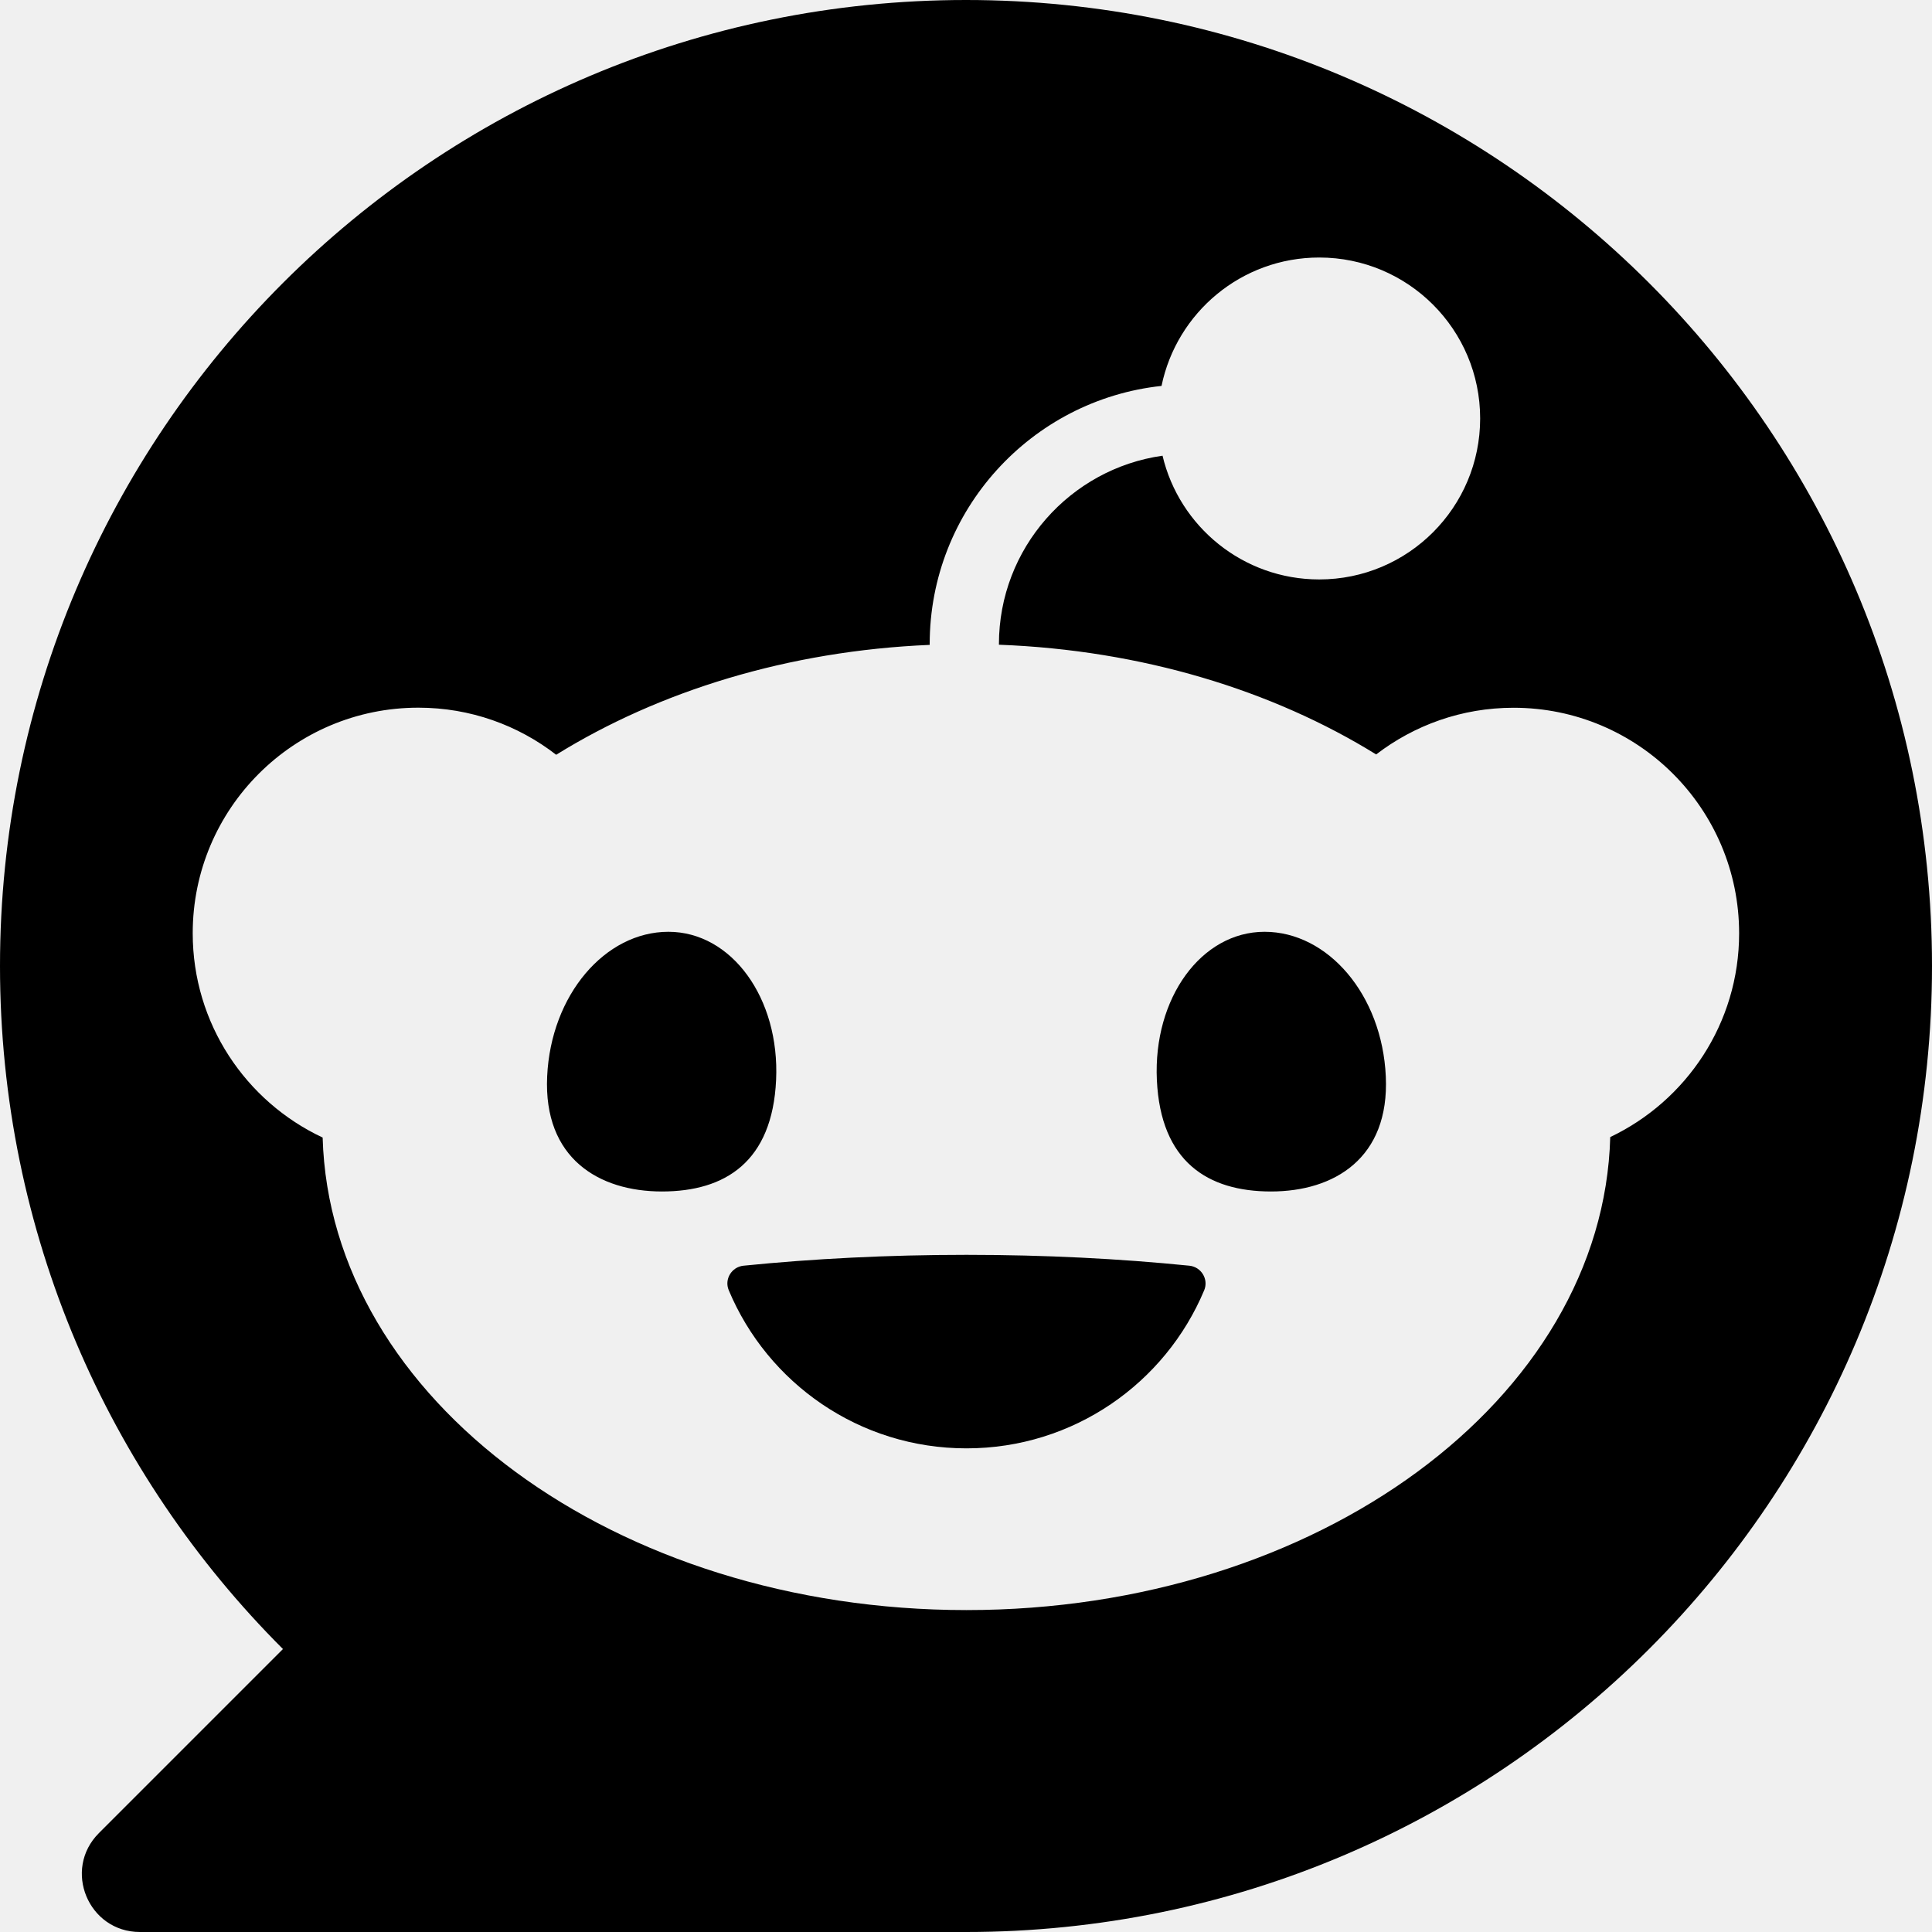
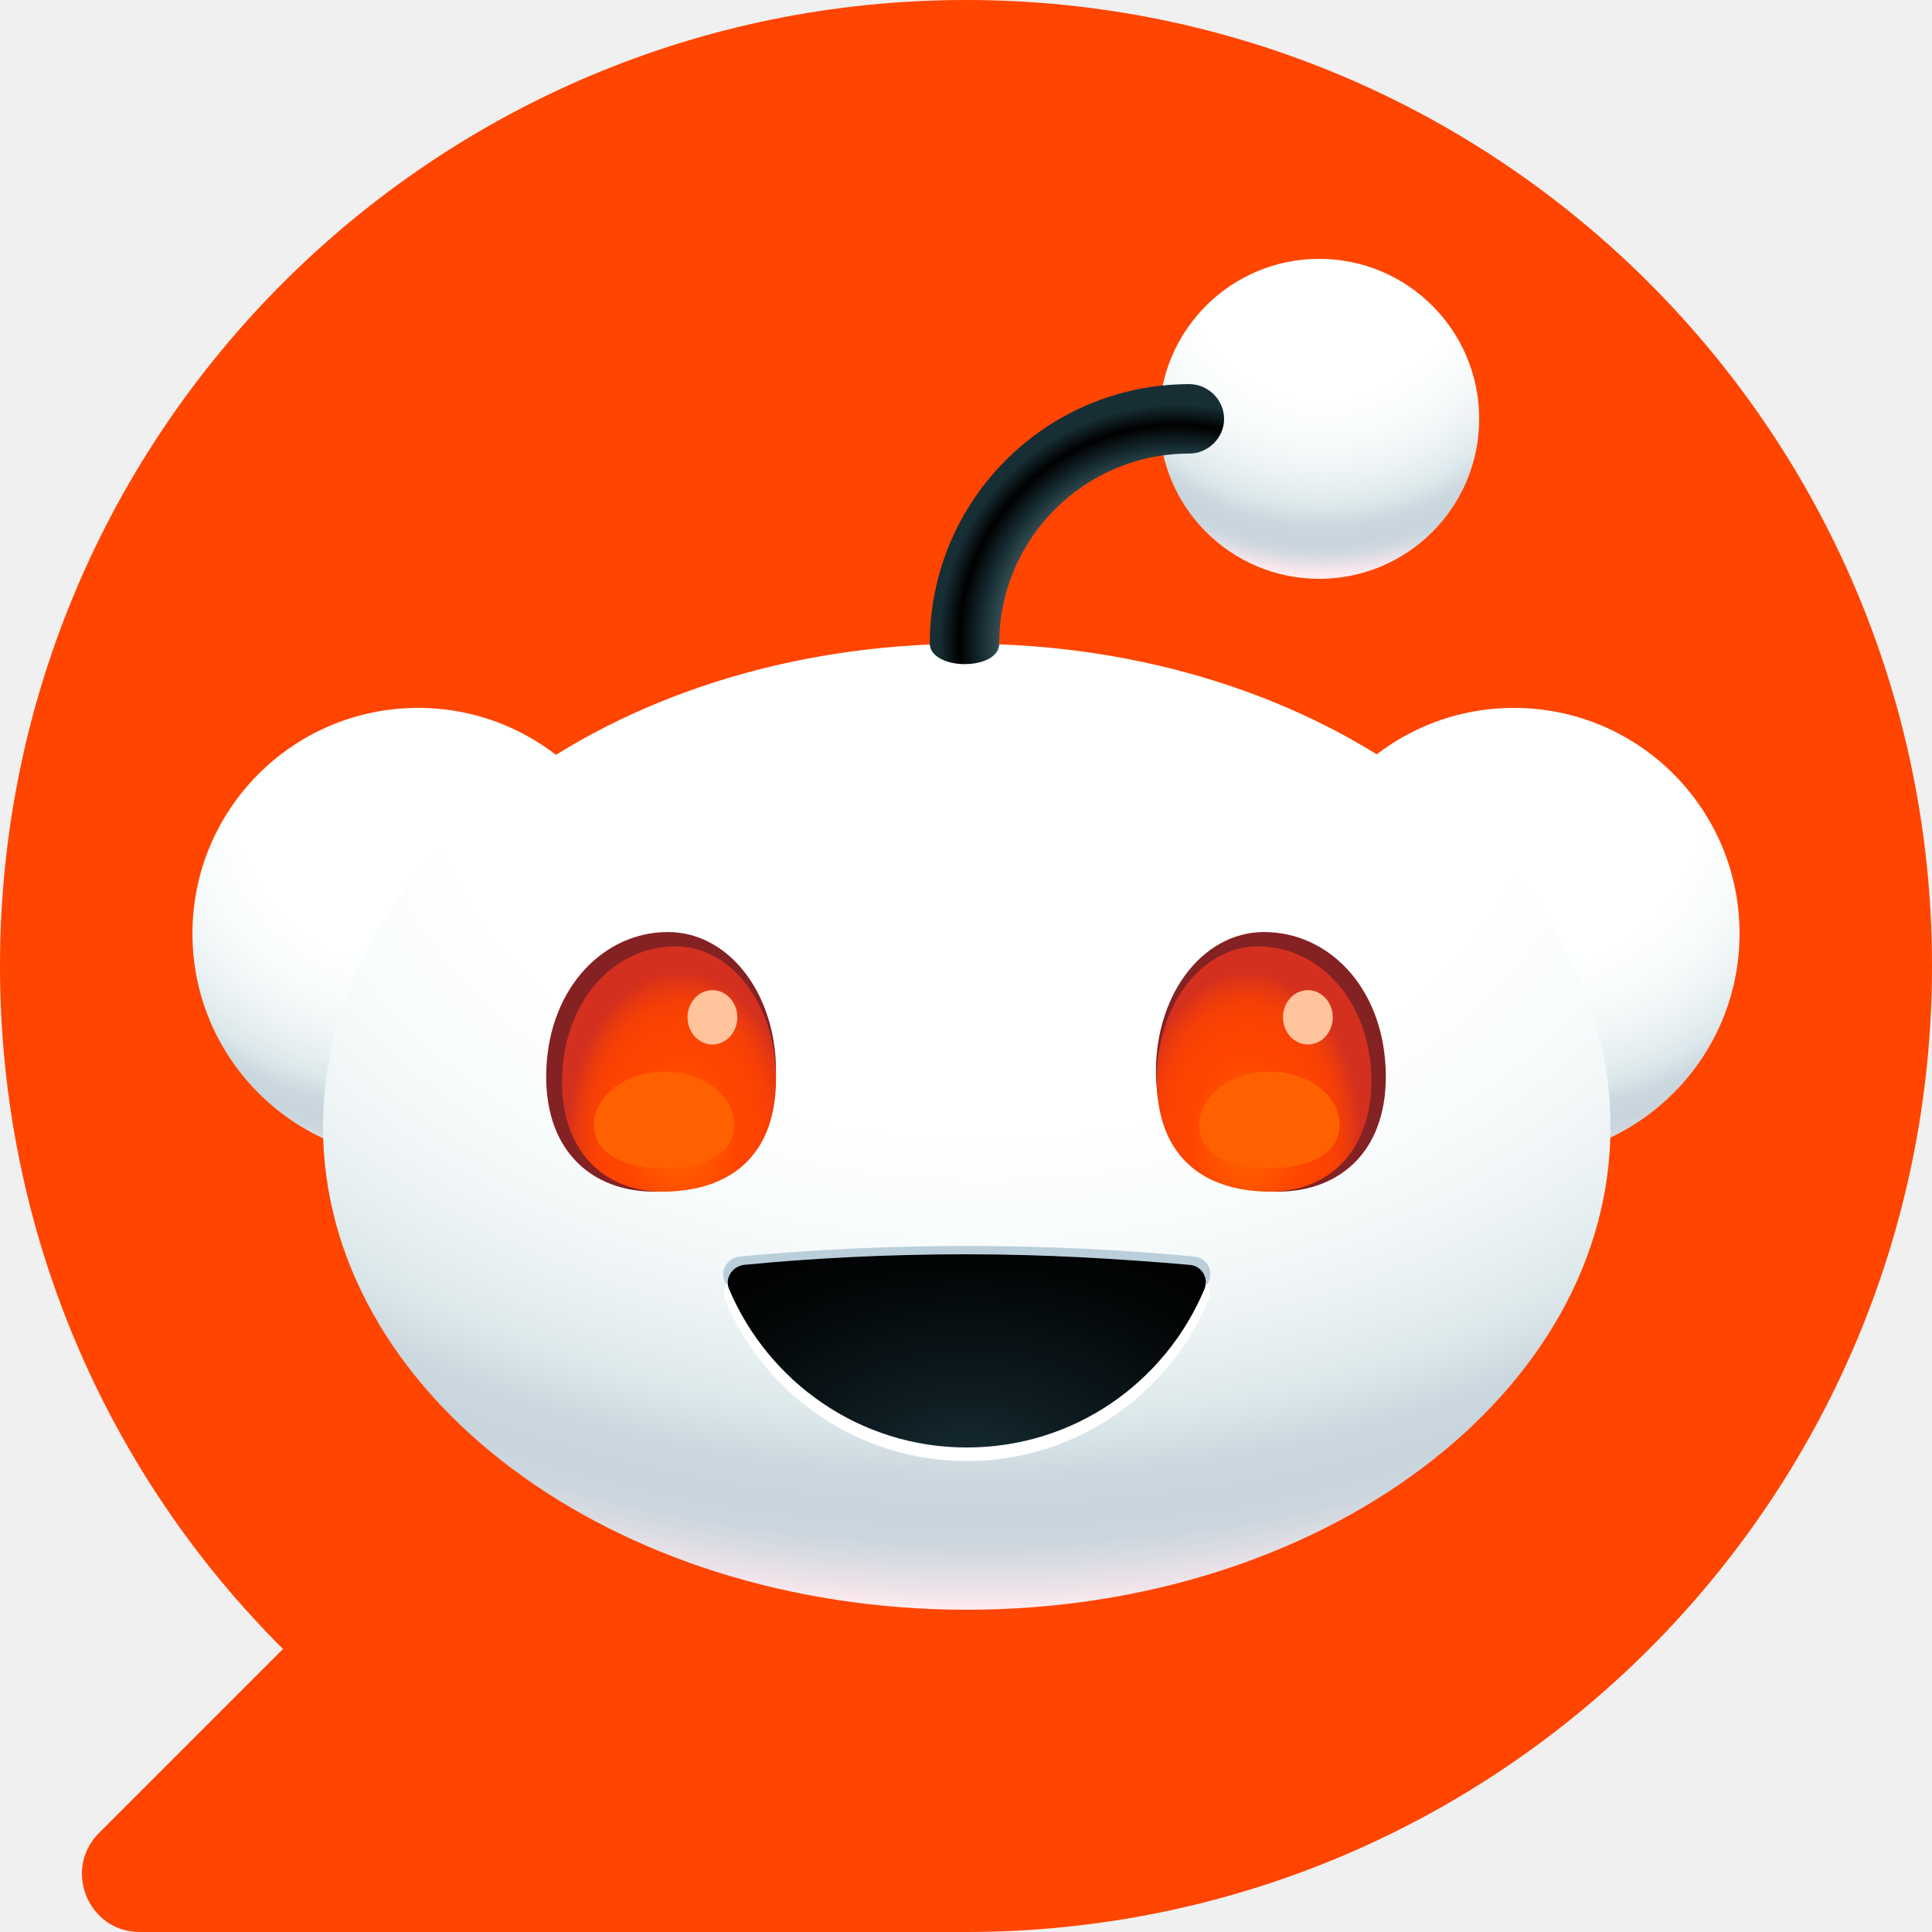
- <svg xmlns="http://www.w3.org/2000/svg" role="img" viewBox="0 0 24 24">
-   <path d="M12 0C5.373 0 0 5.373 0 12c0 3.314 1.343 6.314 3.515 8.485l-2.286 2.286C.775 23.225 1.097 24 1.738 24H12c6.627 0 12-5.373 12-12S18.627 0 12 0Zm4.388 3.199c1.104 0 1.999.895 1.999 1.999 0 1.105-.895 2-1.999 2-.946 0-1.739-.657-1.947-1.539v.002c-1.147.162-2.032 1.15-2.032 2.341v.007c1.776.067 3.4.567 4.686 1.363.473-.363 1.064-.58 1.707-.58 1.547 0 2.802 1.254 2.802 2.802 0 1.117-.655 2.081-1.601 2.531-.088 3.256-3.637 5.876-7.997 5.876-4.361 0-7.905-2.617-7.998-5.87-.954-.447-1.614-1.415-1.614-2.538 0-1.548 1.255-2.802 2.803-2.802.645 0 1.239.218 1.712.585 1.275-.79 2.881-1.291 4.64-1.365v-.01c0-1.663 1.263-3.034 2.88-3.207.188-.911.993-1.595 1.959-1.595Zm-8.085 8.376c-.784 0-1.459.78-1.506 1.797-.047 1.016.64 1.429 1.426 1.429.786 0 1.371-.369 1.418-1.385.047-1.017-.553-1.841-1.338-1.841Zm7.406 0c-.786 0-1.385.824-1.338 1.841.047 1.017.634 1.385 1.418 1.385.785 0 1.473-.413 1.426-1.429-.046-1.017-.721-1.797-1.506-1.797Zm-3.703 4.013c-.974 0-1.907.048-2.77.135-.147.015-.241.168-.183.305.483 1.154 1.622 1.964 2.953 1.964 1.33 0 2.47-.81 2.953-1.964.057-.137-.037-.29-.184-.305-.863-.087-1.795-.135-2.769-.135Z" />
+ <svg xmlns="http://www.w3.org/2000/svg" width="128" height="128" viewBox="0 0 128 128" fill="none">
+   <g clip-path="url(#clip0_0_512)">
+     <g clip-path="url(#clip1_0_512)">
+       <path d="M64 0C28.65 0 0 28.65 0 64C0 81.7 7.15 97.7 18.75 109.25L6.55 121.45C4.15 123.85 5.85 128 9.25 128H64C99.35 128 128 99.35 128 64C128 28.65 99.35 0 64 0Z" fill="#FF4500" />
+       <path d="M100.3 76.8C108.557 76.8 115.25 70.107 115.25 61.85C115.25 53.593 108.557 46.9 100.3 46.9C92.043 46.9 85.35 53.593 85.35 61.85C85.35 70.107 92.043 76.8 100.3 76.8Z" fill="url(#paint0_radial_0_512)" />
+       <path d="M27.7 76.8C35.957 76.8 42.65 70.107 42.65 61.85C42.65 53.593 35.957 46.9 27.7 46.9C19.443 46.9 12.75 53.593 12.75 61.85C12.75 70.107 19.443 76.8 27.7 76.8Z" fill="url(#paint1_radial_0_512)" />
+       <path d="M64.05 106.65C87.605 106.65 106.7 92.323 106.7 74.65C106.7 56.977 87.605 42.65 64.05 42.65C40.495 42.65 21.4 56.977 21.4 74.65C21.4 92.323 40.495 106.65 64.05 106.65Z" fill="url(#paint2_radial_0_512)" />
+       <path d="M51.4 71.55C51.15 76.95 47.55 78.95 43.35 78.95C39.15 78.95 35.95 76.15 36.2 70.75C36.45 65.35 40.05 61.75 44.25 61.75C48.45 61.75 51.65 66.15 51.4 71.55Z" fill="#842123" />
+       <path d="M91.8 70.75C92.05 76.15 88.85 78.95 84.65 78.95C80.45 78.95 76.85 77 76.6 71.55C76.35 66.15 79.55 61.75 83.75 61.75C87.95 61.75 91.55 65.3 91.8 70.75Z" fill="#842123" />
+       <path d="M76.65 72.05C76.9 77.1 80.25 78.95 84.15 78.95C88.05 78.95 91.05 76.2 90.85 71.1C90.6 66.05 87.25 62.7 83.35 62.7C79.45 62.7 76.4 66.95 76.65 72.05Z" fill="url(#paint3_radial_0_512)" />
+       <path d="M51.4 72.05C51.15 77.1 47.8 78.95 43.9 78.95C40 78.95 37 76.2 37.25 71.1C37.5 66.05 40.85 62.7 44.75 62.7C48.65 62.7 51.65 66.95 51.4 72.05Z" fill="url(#paint4_radial_0_512)" />
+       <path d="M64.05 82.55C58.75 82.55 53.7 82.8 49 83.25C48.2 83.35 47.7 84.15 48 84.85C50.6 91 56.8 95.35 64.05 95.35C71.3 95.35 77.45 91.05 80.1 84.85C80.4 84.1 79.9 83.3 79.1 83.25C74.4 82.8 69.35 82.55 64.05 82.55Z" fill="#BBCFDA" />
+       <path d="M64.05 83.75C58.75 83.75 53.7 84 49.05 84.5C48.25 84.6 47.75 85.4 48.05 86.15C50.65 92.4 56.85 96.8 64.05 96.8C71.25 96.8 77.45 92.4 80.05 86.15C80.35 85.4 79.85 84.6 79.05 84.5C74.35 84 69.3 83.75 64.05 83.75Z" fill="white" />
+       <path d="M64.05 83.1C58.85 83.1 53.9 83.35 49.3 83.8C48.5 83.9 48 84.7 48.3 85.4C50.9 91.55 56.95 95.9 64.05 95.9C71.15 95.9 77.2 91.6 79.8 85.4C80.1 84.65 79.6 83.85 78.8 83.8C74.2 83.4 69.25 83.1 64.05 83.1Z" fill="url(#paint5_radial_0_512)" />
+       <path d="M87.4 38.35C93.254 38.35 98 33.604 98 27.75C98 21.896 93.254 17.15 87.4 17.15C81.546 17.15 76.8 21.896 76.8 27.75C76.8 33.604 81.546 38.35 87.4 38.35Z" fill="url(#paint6_radial_0_512)" />
+       <path d="M63.9 44C62.65 44 61.6 43.45 61.6 42.65C61.6 33.15 69.3 25.45 78.8 25.45C80.05 25.45 81.1 26.5 81.1 27.75C81.1 29 80.05 30.05 78.8 30.05C71.85 30.05 66.2 35.7 66.2 42.65C66.2 43.5 65.15 44 63.9 44Z" fill="url(#paint7_radial_0_512)" />
+       <path d="M48.65 74.55C48.65 76.5 46.55 77.4 44 77.4C41.45 77.4 39.35 76.5 39.35 74.55C39.35 72.6 41.45 71 44 71C46.55 71 48.65 72.55 48.65 74.55Z" fill="#FF6101" />
+       <path d="M88.75 74.55C88.75 76.5 86.65 77.4 84.1 77.4C81.55 77.4 79.45 76.5 79.45 74.55C79.45 72.6 81.55 71 84.1 71C86.65 71 88.75 72.55 88.75 74.55Z" fill="#FF6101" />
+       <path d="M47.2 69.2C48.111 69.2 48.85 68.394 48.85 67.4C48.85 66.406 48.111 65.6 47.2 65.6C46.288 65.6 45.55 66.406 45.55 67.4C45.55 68.394 46.288 69.2 47.2 69.2Z" fill="#FFC49C" />
+       <path d="M86.65 69.2C87.561 69.2 88.3 68.394 88.3 67.4C88.3 66.406 87.561 65.6 86.65 65.6C85.739 65.6 85 66.406 85 67.4C85 68.394 85.739 69.2 86.65 69.2Z" fill="#FFC49C" />
+     </g>
+   </g>
+   <defs>
+     <radialGradient id="paint0_radial_0_512" cx="0" cy="0" r="1" gradientUnits="userSpaceOnUse" gradientTransform="translate(100.506 53.7787) scale(29.9508 26.1273)">
+       <stop stop-color="#FEFFFF" />
+       <stop offset="0.4" stop-color="#FEFFFF" />
+       <stop offset="0.51" stop-color="#F9FCFC" />
+       <stop offset="0.62" stop-color="#EDF3F5" />
+       <stop offset="0.7" stop-color="#DEE9EC" />
+       <stop offset="0.72" stop-color="#D8E4E8" />
+       <stop offset="0.76" stop-color="#CCD8DF" />
+       <stop offset="0.8" stop-color="#C8D5DD" />
+       <stop offset="0.83" stop-color="#CCD6DE" />
+       <stop offset="0.85" stop-color="#D8DBE2" />
+       <stop offset="0.88" stop-color="#EDE3E9" />
+       <stop offset="0.9" stop-color="#FFEBEF" />
+     </radialGradient>
+     <radialGradient id="paint1_radial_0_512" cx="0" cy="0" r="1" gradientUnits="userSpaceOnUse" gradientTransform="translate(27.9459 53.7787) scale(29.9508 26.1273)">
+       <stop stop-color="#FEFFFF" />
+       <stop offset="0.4" stop-color="#FEFFFF" />
+       <stop offset="0.51" stop-color="#F9FCFC" />
+       <stop offset="0.62" stop-color="#EDF3F5" />
+       <stop offset="0.7" stop-color="#DEE9EC" />
+       <stop offset="0.72" stop-color="#D8E4E8" />
+       <stop offset="0.76" stop-color="#CCD8DF" />
+       <stop offset="0.8" stop-color="#C8D5DD" />
+       <stop offset="0.83" stop-color="#CCD6DE" />
+       <stop offset="0.85" stop-color="#D8DBE2" />
+       <stop offset="0.88" stop-color="#EDE3E9" />
+       <stop offset="0.9" stop-color="#FFEBEF" />
+     </radialGradient>
+     <radialGradient id="paint2_radial_0_512" cx="0" cy="0" r="1" gradientUnits="userSpaceOnUse" gradientTransform="translate(65.1735 49.5879) scale(90.3434 63.4326)">
+       <stop stop-color="#FEFFFF" />
+       <stop offset="0.4" stop-color="#FEFFFF" />
+       <stop offset="0.51" stop-color="#F9FCFC" />
+       <stop offset="0.62" stop-color="#EDF3F5" />
+       <stop offset="0.7" stop-color="#DEE9EC" />
+       <stop offset="0.72" stop-color="#D8E4E8" />
+       <stop offset="0.76" stop-color="#CCD8DF" />
+       <stop offset="0.8" stop-color="#C8D5DD" />
+       <stop offset="0.83" stop-color="#CCD6DE" />
+       <stop offset="0.85" stop-color="#D8DBE2" />
+       <stop offset="0.88" stop-color="#EDE3E9" />
+       <stop offset="0.9" stop-color="#FFEBEF" />
+     </radialGradient>
+     <radialGradient id="paint3_radial_0_512" cx="0" cy="0" r="1" gradientUnits="userSpaceOnUse" gradientTransform="translate(82.64 75.4857) rotate(180) scale(7.5482 11.0814)">
+       <stop stop-color="#FF6600" />
+       <stop offset="0.5" stop-color="#FF4500" />
+       <stop offset="0.7" stop-color="#FC4301" />
+       <stop offset="0.82" stop-color="#F43F07" />
+       <stop offset="0.92" stop-color="#E53812" />
+       <stop offset="1" stop-color="#D4301F" />
+     </radialGradient>
+     <radialGradient id="paint4_radial_0_512" cx="0" cy="0" r="1" gradientUnits="userSpaceOnUse" gradientTransform="translate(45.0952 75.4857) scale(7.5482 11.0814)">
+       <stop stop-color="#FF6600" />
+       <stop offset="0.5" stop-color="#FF4500" />
+       <stop offset="0.7" stop-color="#FC4301" />
+       <stop offset="0.82" stop-color="#F43F07" />
+       <stop offset="0.92" stop-color="#E53812" />
+       <stop offset="1" stop-color="#D4301F" />
+     </radialGradient>
+     <radialGradient id="paint5_radial_0_512" cx="0" cy="0" r="1" gradientUnits="userSpaceOnUse" gradientTransform="translate(64.1842 97.4538) scale(26.6161 17.5553)">
+       <stop stop-color="#172E35" />
+       <stop offset="0.29" stop-color="#0E1C21" />
+       <stop offset="0.73" stop-color="#030708" />
+       <stop offset="1" />
+     </radialGradient>
+     <radialGradient id="paint6_radial_0_512" cx="0" cy="0" r="1" gradientUnits="userSpaceOnUse" gradientTransform="translate(87.6559 17.053) scale(23.3637 23.3637)">
+       <stop stop-color="#FEFFFF" />
+       <stop offset="0.4" stop-color="#FEFFFF" />
+       <stop offset="0.51" stop-color="#F9FCFC" />
+       <stop offset="0.62" stop-color="#EDF3F5" />
+       <stop offset="0.7" stop-color="#DEE9EC" />
+       <stop offset="0.72" stop-color="#D8E4E8" />
+       <stop offset="0.76" stop-color="#CCD8DF" />
+       <stop offset="0.8" stop-color="#C8D5DD" />
+       <stop offset="0.83" stop-color="#CCD6DE" />
+       <stop offset="0.85" stop-color="#D8DBE2" />
+       <stop offset="0.88" stop-color="#EDE3E9" />
+       <stop offset="0.9" stop-color="#FFEBEF" />
+     </radialGradient>
+     <radialGradient id="paint7_radial_0_512" cx="0" cy="0" r="1" gradientUnits="userSpaceOnUse" gradientTransform="translate(77.9201 42.523) scale(19.1501)">
+       <stop offset="0.48" stop-color="#7A9299" />
+       <stop offset="0.67" stop-color="#172E35" />
+       <stop offset="0.75" />
+       <stop offset="0.82" stop-color="#172E35" />
+     </radialGradient>
+     <clipPath id="clip0_0_512">
+       <rect width="128" height="128" fill="white" />
+     </clipPath>
+     <clipPath id="clip1_0_512">
+       <rect width="128" height="128" fill="white" />
+     </clipPath>
+   </defs>
</svg>
